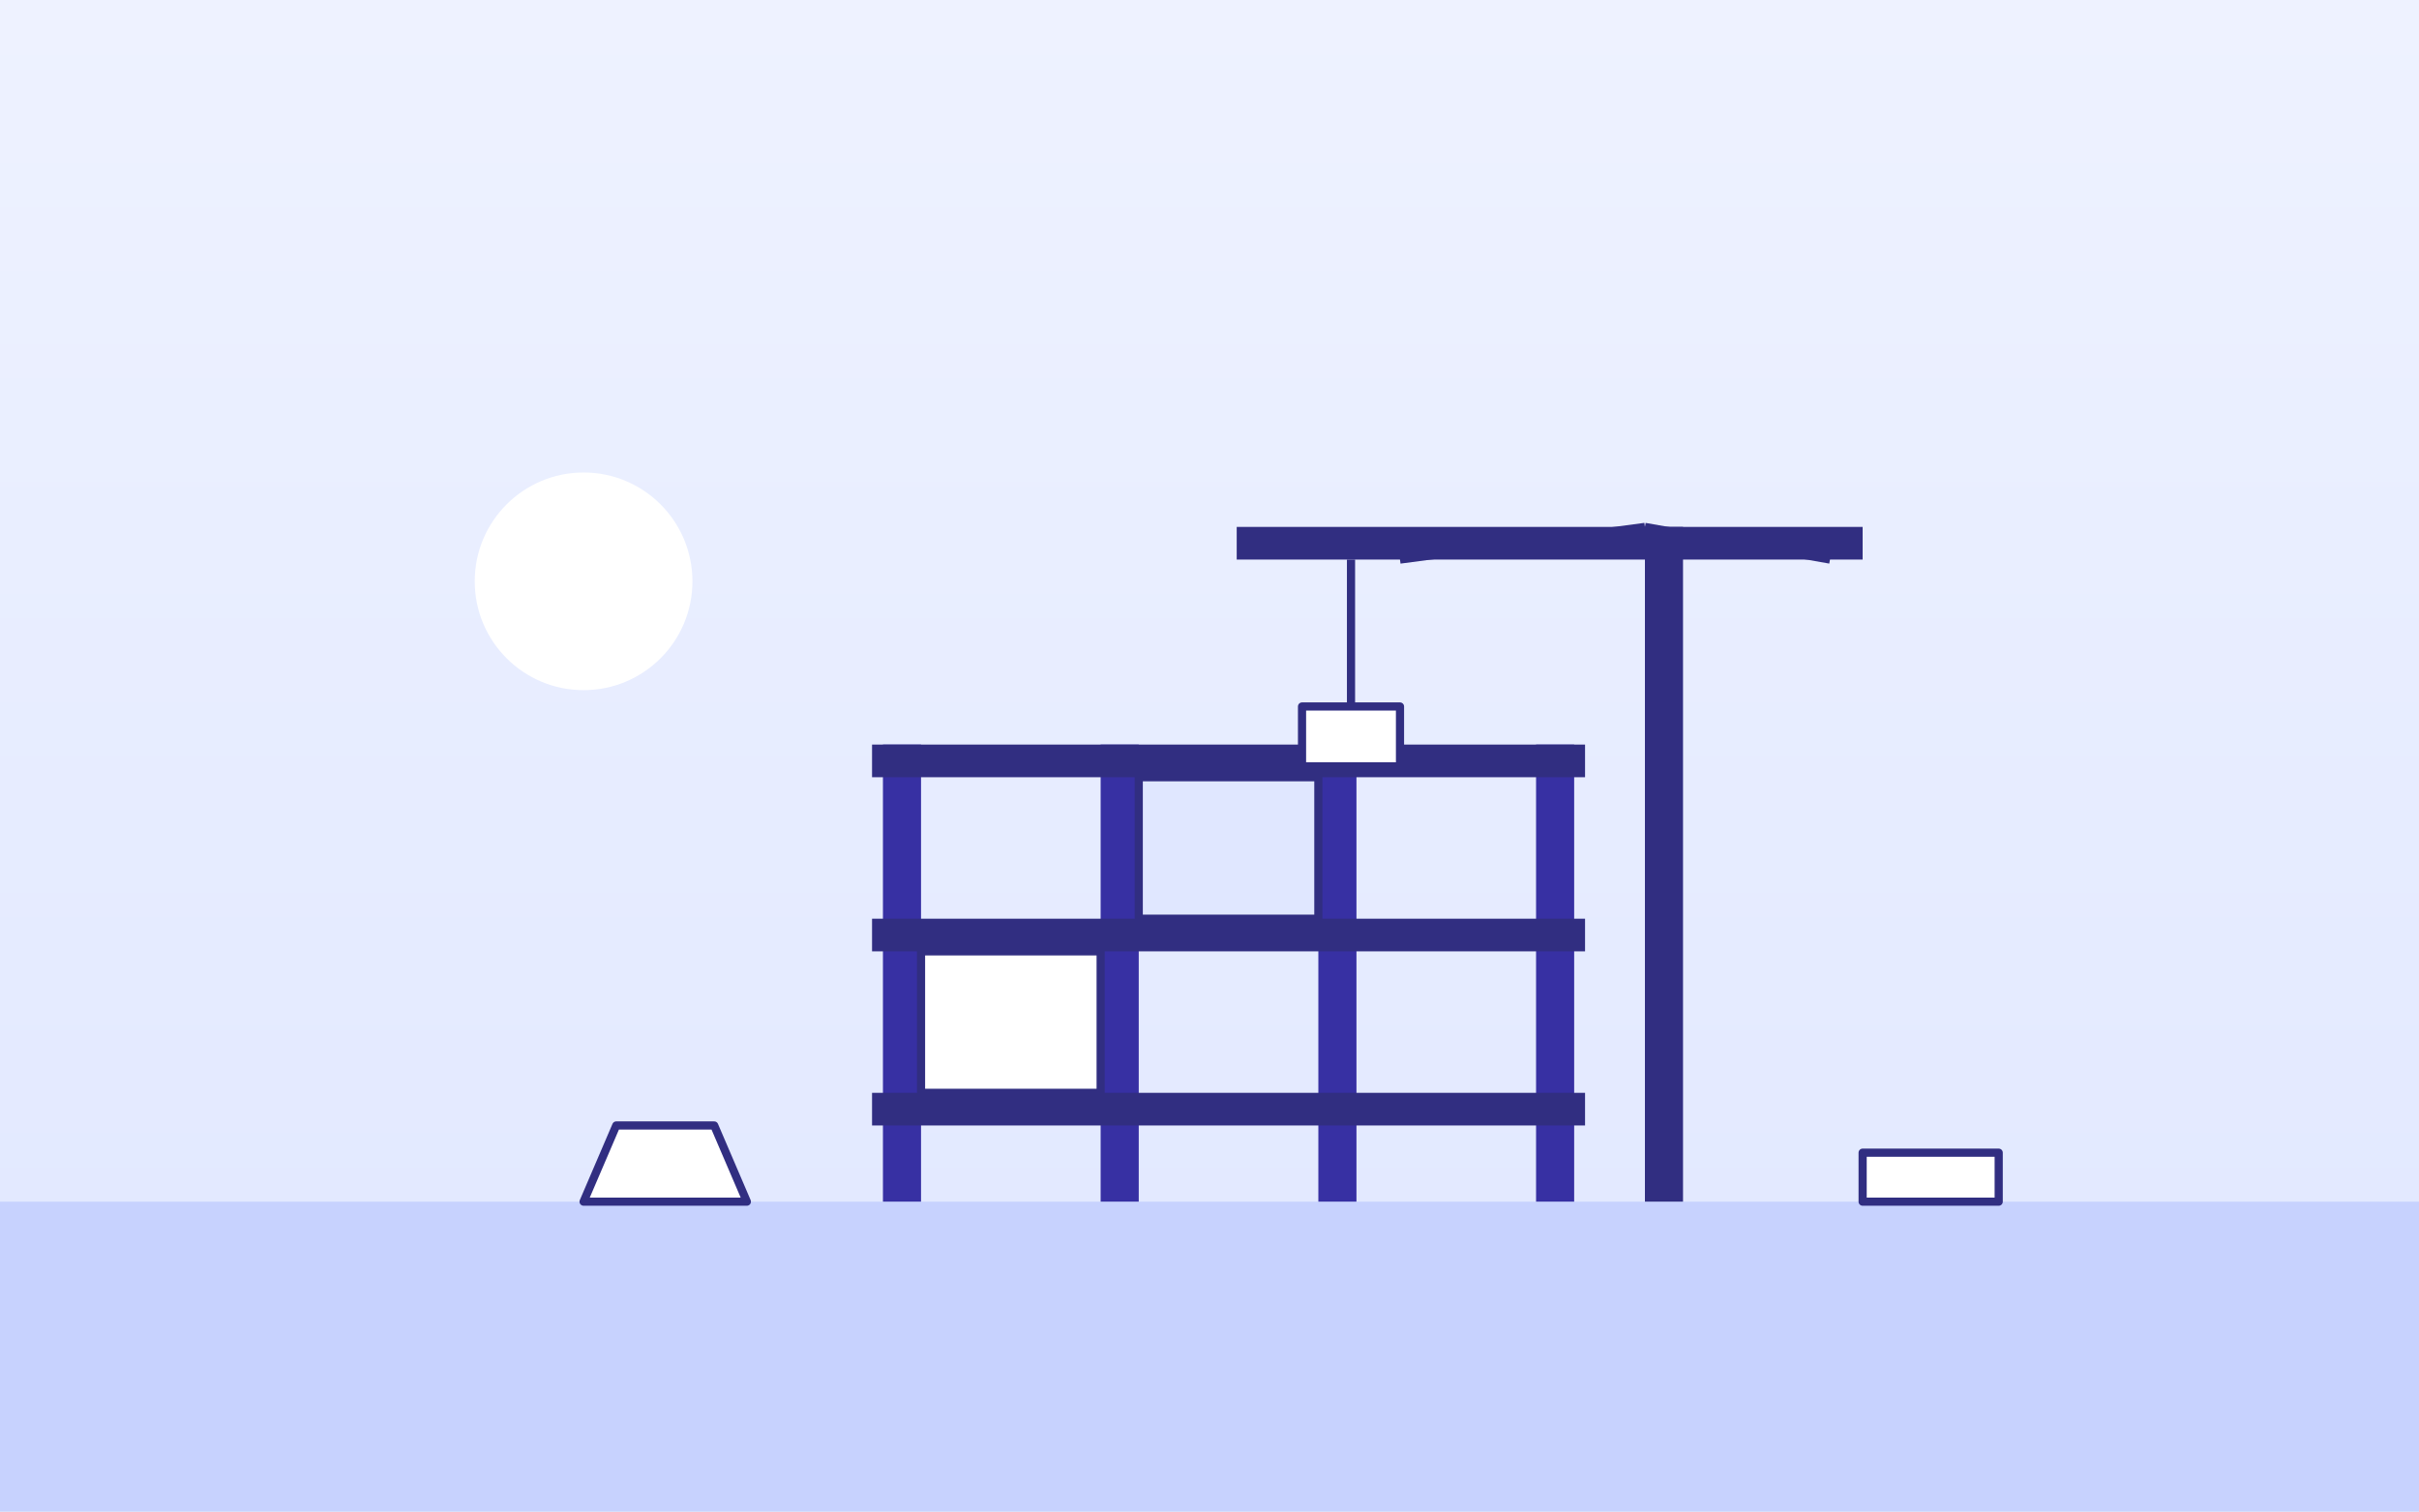
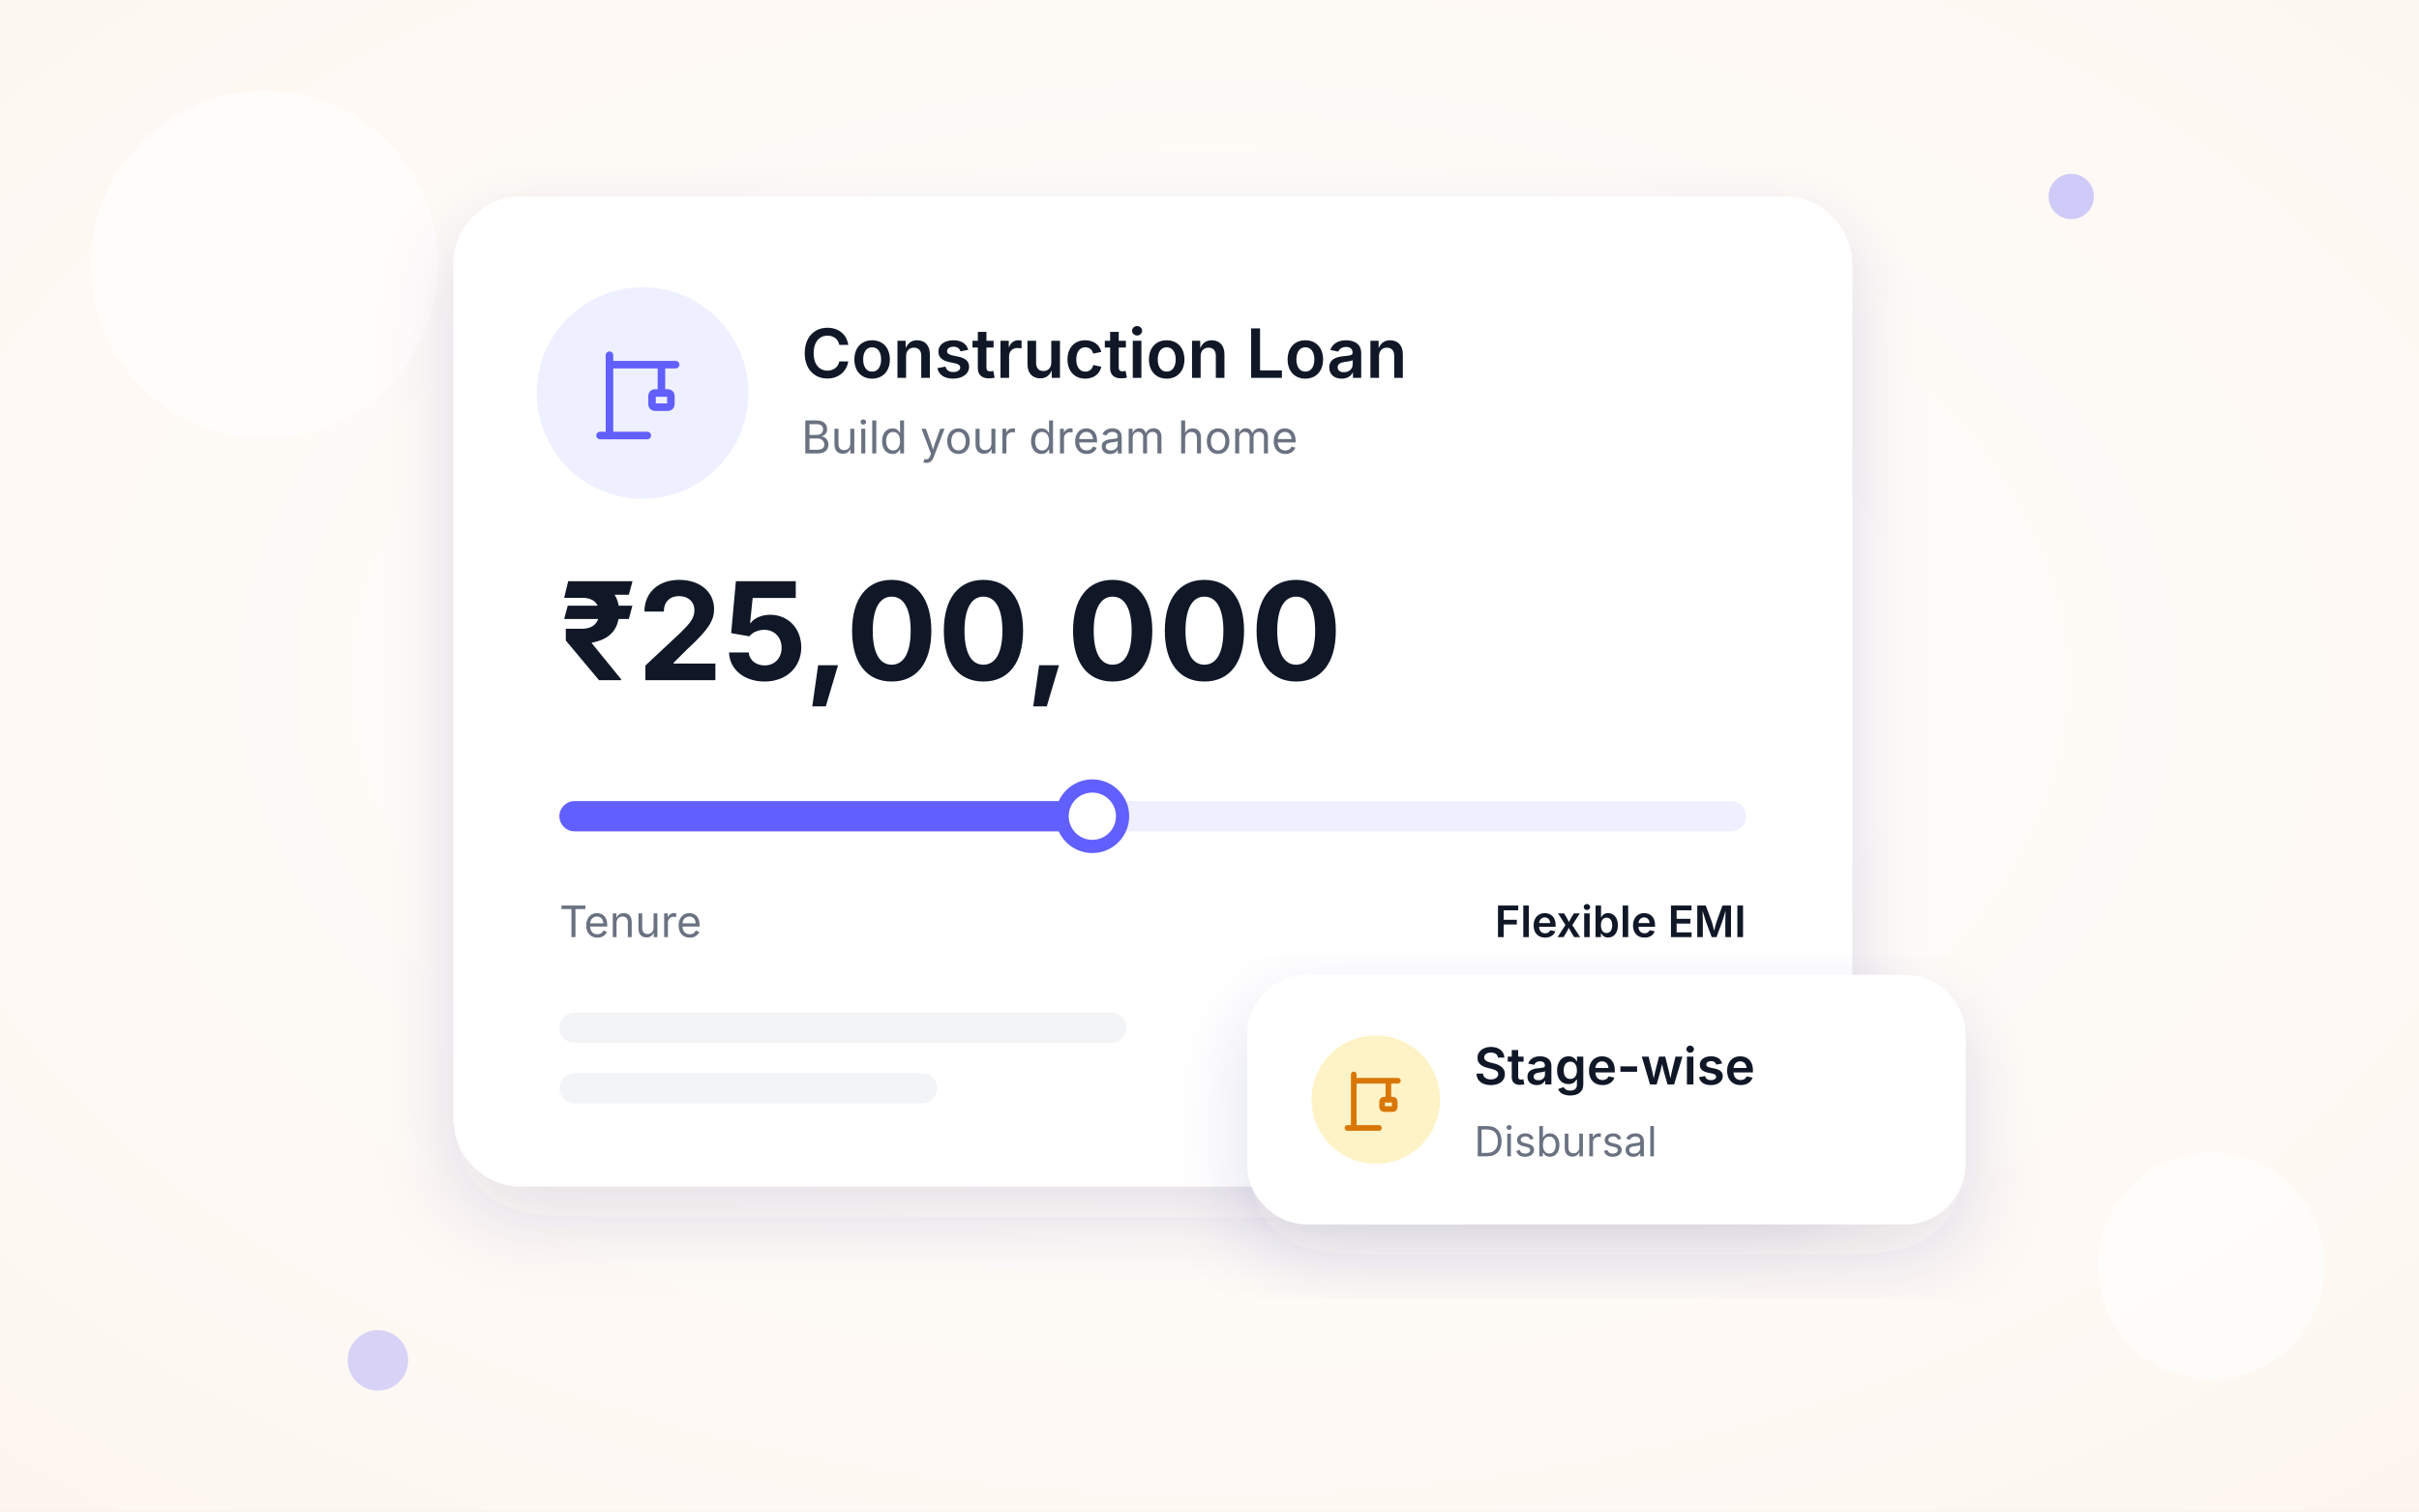
<svg xmlns="http://www.w3.org/2000/svg" viewBox="0 0 640 400" preserveAspectRatio="xMidYMid slice">
  <defs>
-     <linearGradient id="g" x1="0" y1="0" x2="0" y2="1">
-       <stop offset="0" stop-color="#EEF2FF" />
-       <stop offset="1" stop-color="#E0E7FF" />
-     </linearGradient>
+     <radialGradient id="b" cx="50%" cy="45%" r="75%">
+       <stop offset="0" stop-color="#FFFFFF" />
+       <stop offset="1" stop-color="#FDF6EF" />
+     </radialGradient>
+     <filter id="s" x="-20%" y="-20%" width="140%" height="150%">
+       <feDropShadow dx="0" dy="8" stdDeviation="10" flood-color="#312E81" flood-opacity=".13" />
+     </filter>
  </defs>
-   <rect width="640" height="400" fill="url(#g)" />
-   <rect y="318" width="640" height="82" fill="#C7D2FE" />
-   <g transform="translate(320 318) scale(.72) translate(-320 -318)">
-     <circle cx="90" cy="90" r="40" fill="#fff" />
-     <rect x="200" y="150" width="14" height="168" fill="#3730A3" />
-     <rect x="280" y="150" width="14" height="168" fill="#3730A3" />
-     <rect x="360" y="150" width="14" height="168" fill="#3730A3" />
-     <rect x="440" y="150" width="14" height="168" fill="#3730A3" />
-     <rect x="196" y="150" width="262" height="12" fill="#312E81" />
-     <rect x="196" y="214" width="262" height="12" fill="#312E81" />
-     <rect x="196" y="278" width="262" height="12" fill="#312E81" />
-     <rect x="214" y="226" width="66" height="52" fill="#fff" stroke="#312E81" stroke-width="3" stroke-linejoin="round" />
-     <rect x="294" y="162" width="66" height="52" fill="#E0E7FF" stroke="#312E81" stroke-width="3" stroke-linejoin="round" />
-     <rect x="480" y="70" width="14" height="248" fill="#312E81" />
-     <rect x="330" y="70" width="230" height="12" fill="#312E81" />
-     <path d="M480 70L390 82M480 70L548 82" stroke="#312E81" stroke-width="3" />
-     <path d="M372 82v54" stroke="#312E81" stroke-width="3" />
-     <rect x="354" y="136" width="36" height="22" fill="#fff" stroke="#312E81" stroke-width="3" stroke-linejoin="round" />
-     <polygon points="90,318 150,318 138,290 102,290" fill="#fff" stroke="#312E81" stroke-width="3" stroke-linejoin="round" />
-     <rect x="560" y="300" width="50" height="18" fill="#fff" stroke="#312E81" stroke-width="3" stroke-linejoin="round" />
+   <rect width="640" height="400" fill="url(#b)" />
+   <circle cx="70" cy="70" r="46" fill="#fff" opacity=".55" />
+   <circle cx="585" cy="335" r="30" fill="#fff" opacity=".5" />
+   <circle cx="100" cy="360" r="8" fill="#625FFF" opacity=".25" />
+   <circle cx="548" cy="52" r="6" fill="#625FFF" opacity=".3" />
+   <rect x="120" y="52" width="370" height="262" rx="18" fill="#fff" filter="url(#s)" />
+   <circle cx="170" cy="104" r="28" fill="#EEF0FF" />
+   <g transform="translate(155.0 89.0) scale(1.25)" fill="none" stroke="#625FFF" stroke-width="1.6" stroke-linecap="round" stroke-linejoin="round">
+     <path d="M5 21V4M5 6h14M16 6v6" />
+     <rect x="14" y="12" width="4" height="3" rx=".6" />
+     <path d="M3 21h10" />
  </g>
+   <text x="212" y="100" font-family="Geist,Inter,Arial,sans-serif" font-size="18" font-weight="600" fill="#101828" text-anchor="start">Construction Loan</text>
+   <text x="212" y="120" font-family="Geist,Inter,Arial,sans-serif" font-size="12" font-weight="400" fill="#6A7282" text-anchor="start">Build your dream home</text>
+   <text x="148" y="180" font-family="Geist,Inter,Arial,sans-serif" font-size="36" font-weight="700" fill="#101828" text-anchor="start">₹25,00,000</text>
+   <rect x="148" y="212" width="314" height="8" rx="4.0" fill="#EEF0FF" />
+   <rect x="148" y="212" width="141" height="8" rx="4" fill="#625FFF" />
+   <circle cx="289" cy="216" r="8" fill="#fff" stroke="#625FFF" stroke-width="3.5" />
+   <text x="148" y="248" font-family="Geist,Inter,Arial,sans-serif" font-size="11.5" font-weight="400" fill="#6A7282" text-anchor="start">Tenure</text>
+   <text x="462" y="248" font-family="Geist,Inter,Arial,sans-serif" font-size="11.5" font-weight="600" fill="#101828" text-anchor="end">Flexible EMI</text>
+   <rect x="148" y="268" width="150" height="8" rx="4.0" fill="#F3F4F6" />
+   <rect x="148" y="284" width="100" height="8" rx="4.0" fill="#F3F4F6" />
+   <rect x="330" y="258" width="190" height="66" rx="16" fill="#fff" filter="url(#s)" />
+   <circle cx="364" cy="291" r="17" fill="#FEF3C7" />
+   <g transform="translate(354.0 281.0) scale(0.8333333)" fill="none" stroke="#D97706" stroke-width="1.8" stroke-linecap="round" stroke-linejoin="round">
+     <path d="M5 21V4M5 6h14M16 6v6" />
+     <rect x="14" y="12" width="4" height="3" rx=".6" />
+     <path d="M3 21h10" />
+   </g>
+   <text x="390" y="287" font-family="Geist,Inter,Arial,sans-serif" font-size="13.5" font-weight="600" fill="#101828" text-anchor="start">Stage-wise</text>
+   <text x="390" y="306" font-family="Geist,Inter,Arial,sans-serif" font-size="11" font-weight="400" fill="#6A7282" text-anchor="start">Disbursal</text>
</svg>
